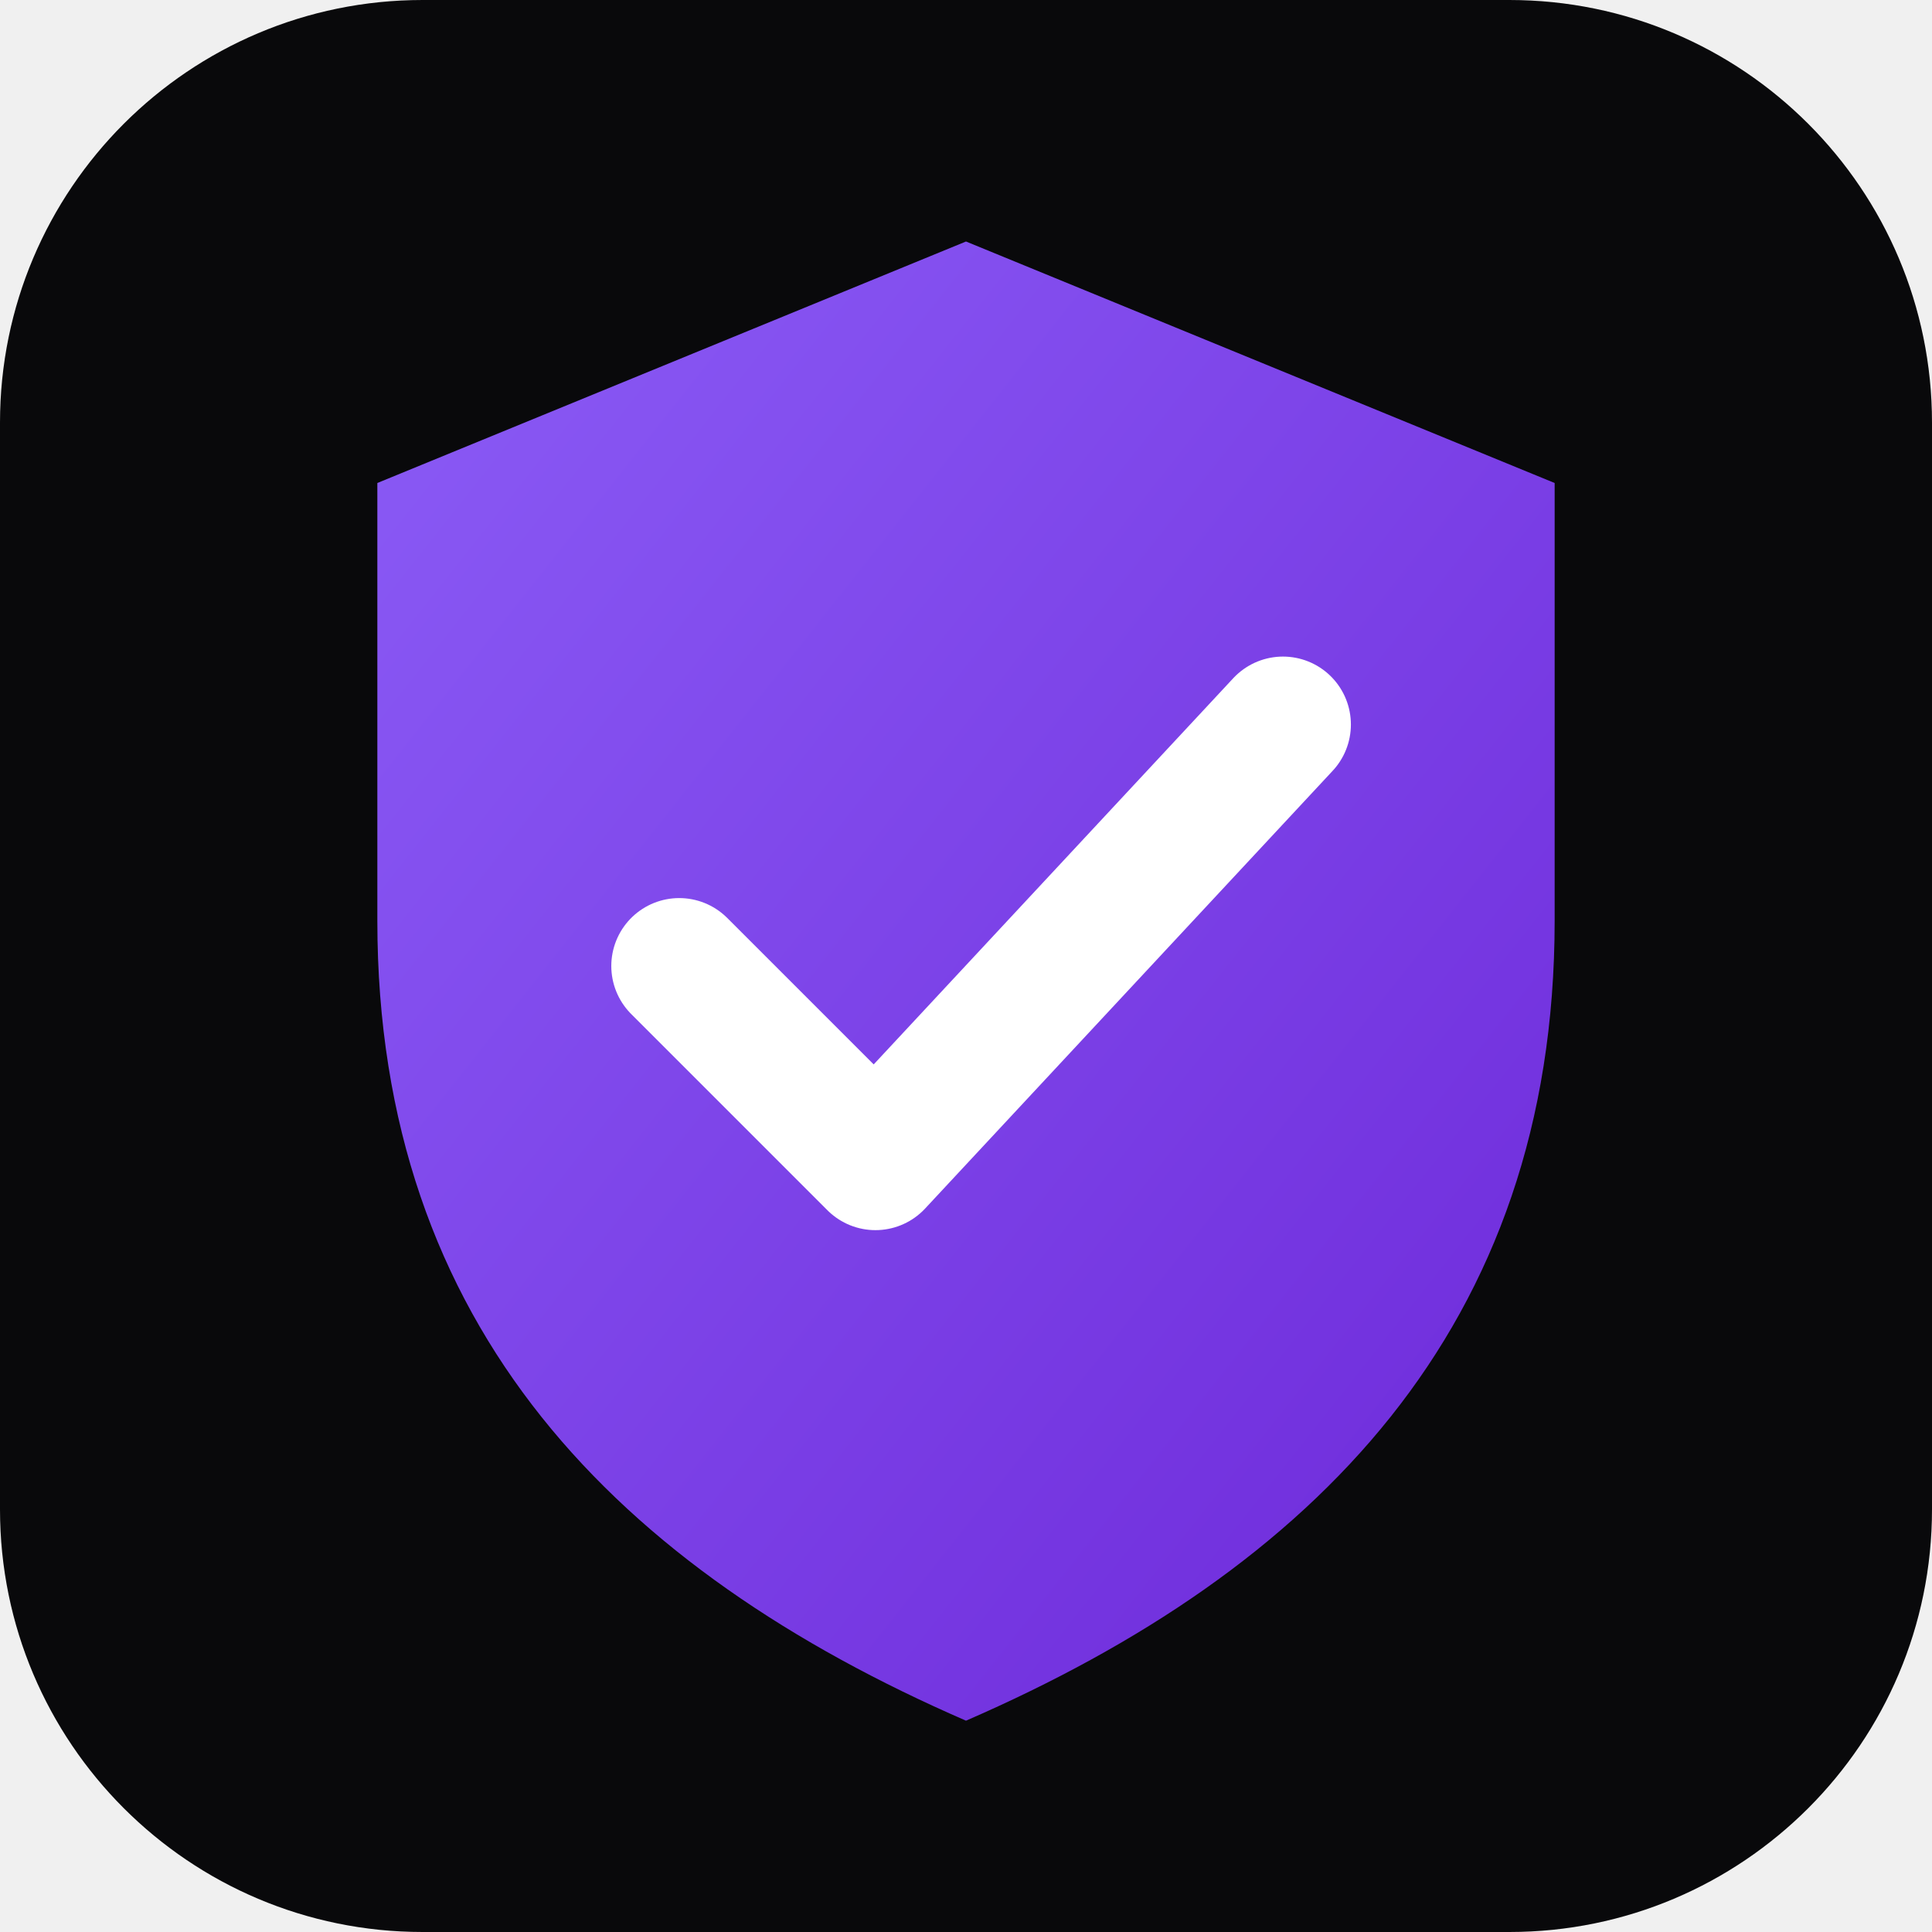
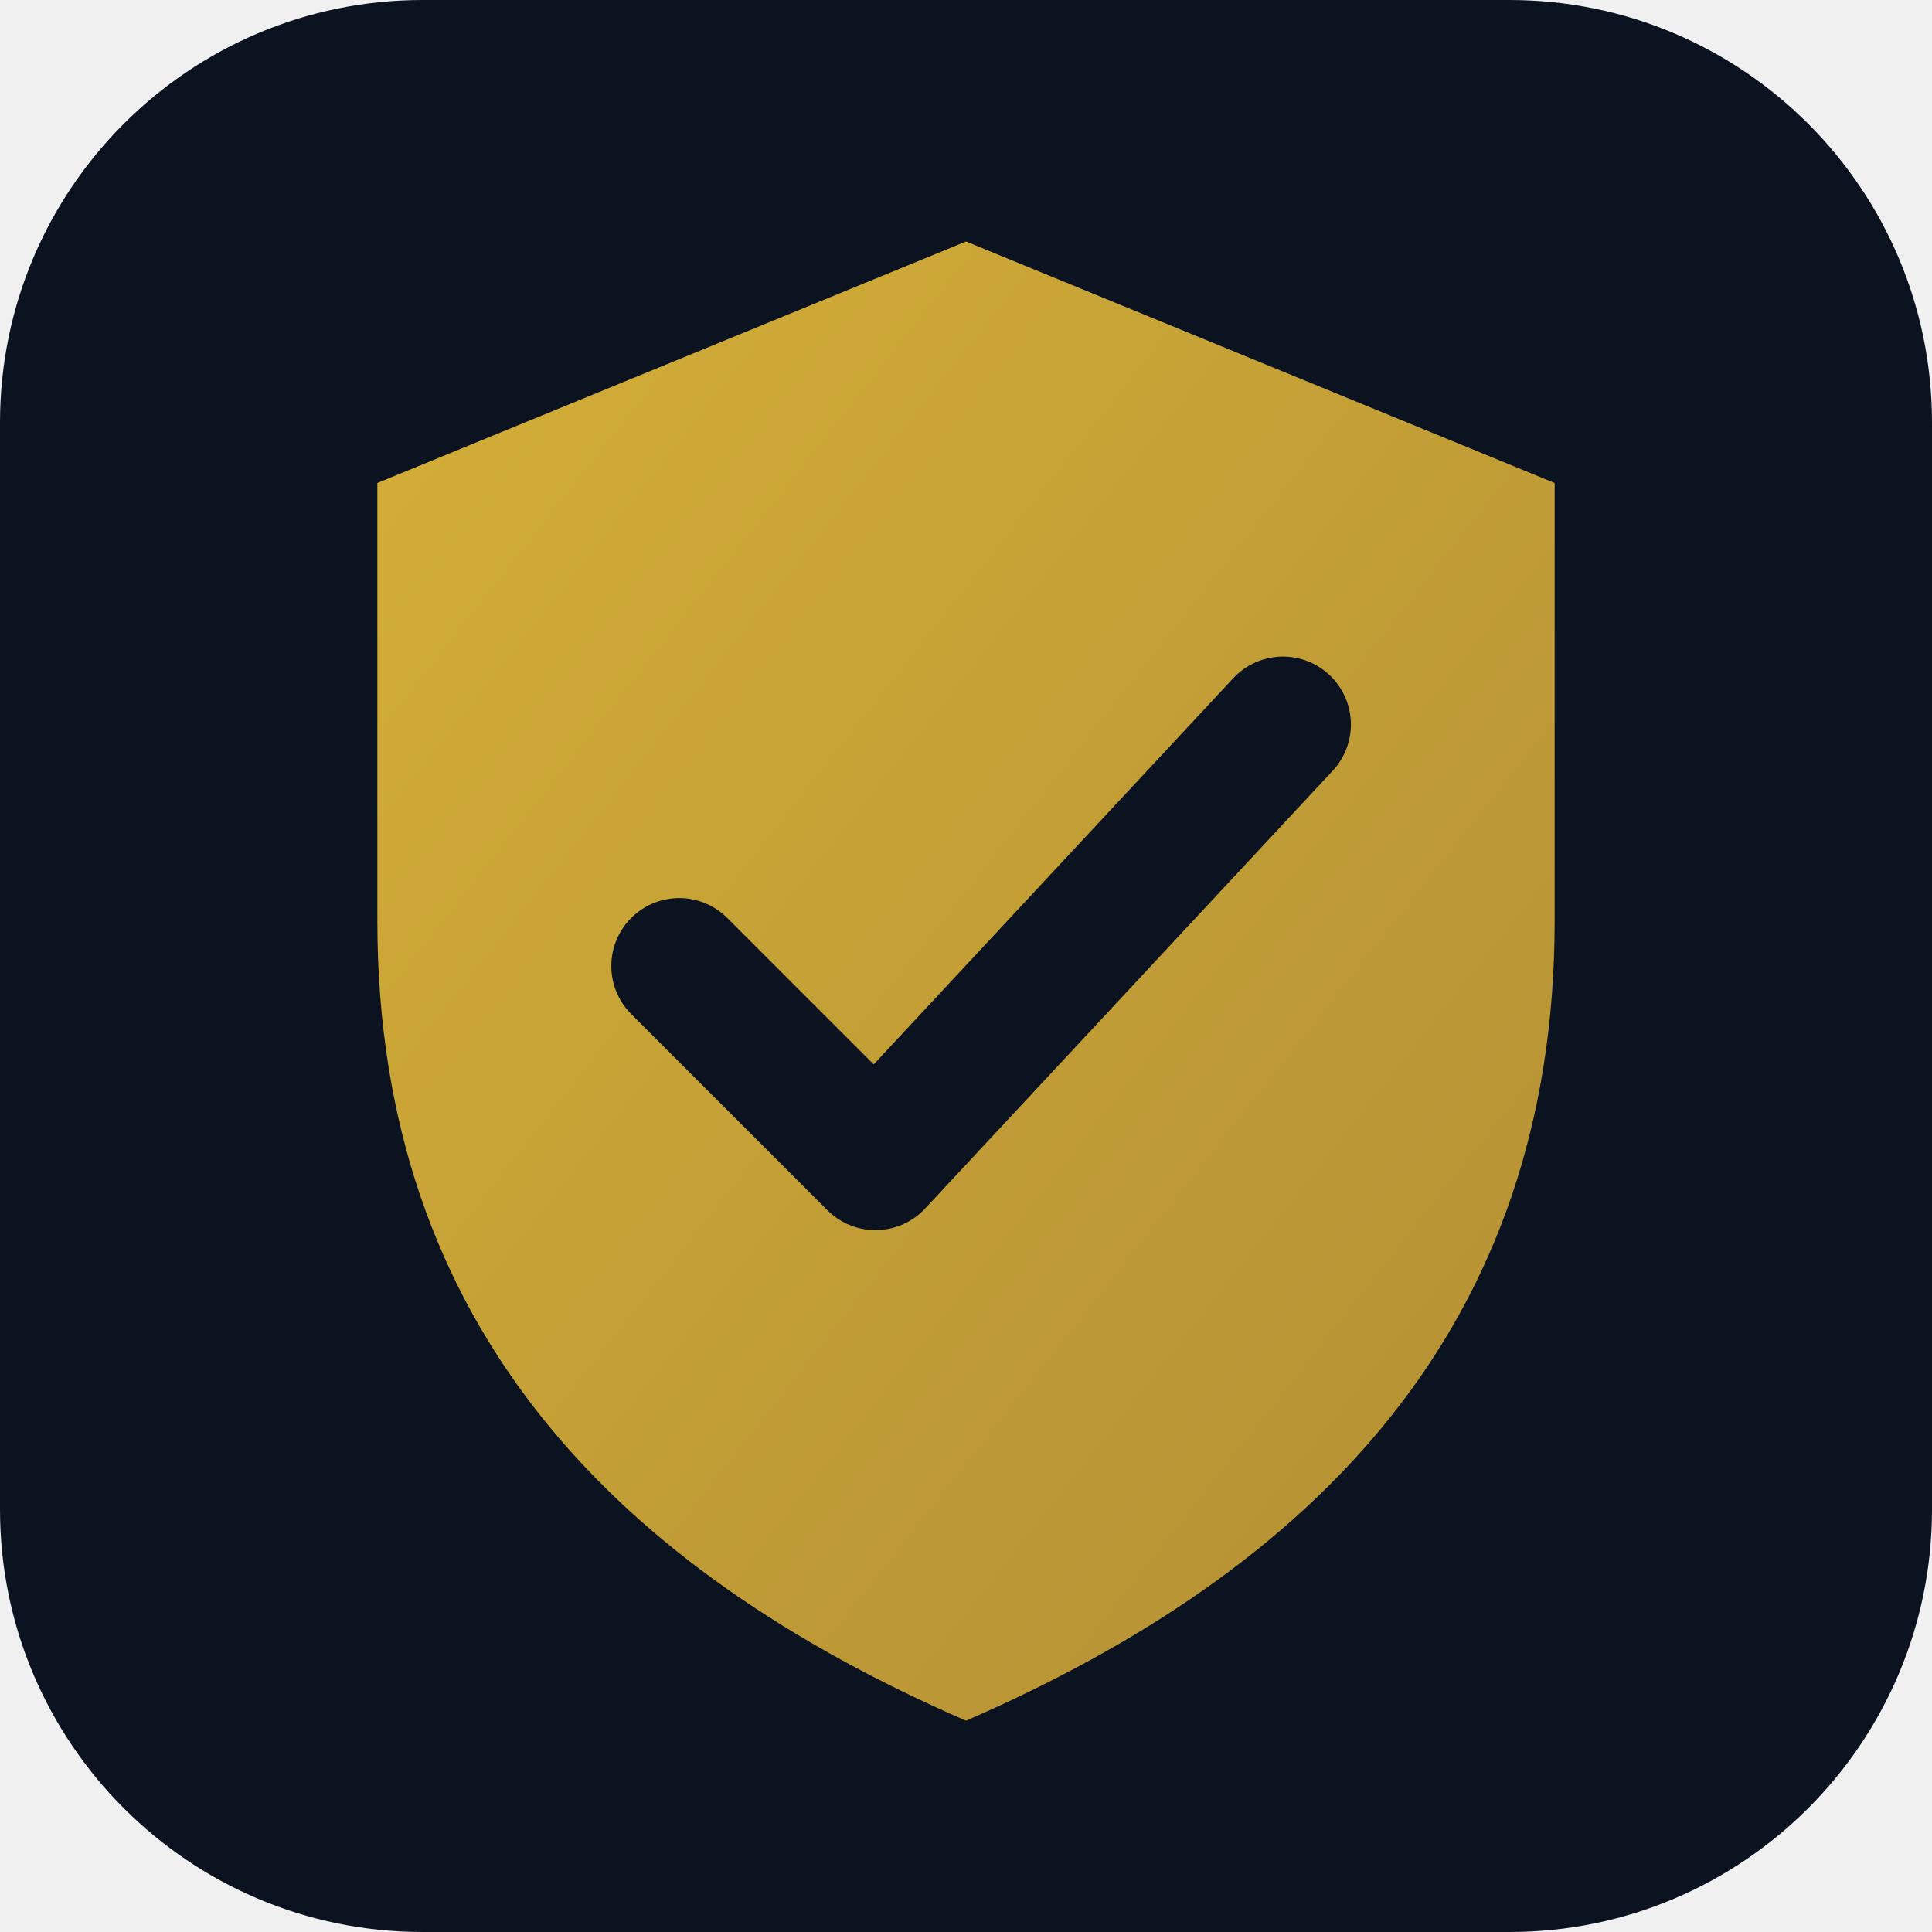
<svg xmlns="http://www.w3.org/2000/svg" viewBox="0 0 128 128">
  <defs>
    <linearGradient id="g" x1="0" y1="0" x2="1" y2="1">
-       <stop stop-color="#8b5cf6" />
-       <stop offset="1" stop-color="#6d28d9" />
+       <stop stop-color="#d4af37" />
+       <stop offset="1" stop-color="#b28e35" />
    </linearGradient>
  </defs>
-   <rect width="128" height="128" rx="28" fill="#09090b" />
+   <rect width="128" height="128" rx="28" fill="#0b1220" />
  <path d="M64 16 103 32v29c0 27-16 43-39 53C41 104 25 88 25 61V32z" fill="url(#g)" />
-   <path d="m45 64 13 13 27-29" fill="none" stroke="#fff" stroke-linecap="round" stroke-linejoin="round" stroke-width="9" />
+   <path d="m45 64 13 13 27-29" fill="none" stroke="#0b1220" stroke-linecap="round" stroke-linejoin="round" stroke-width="9" />
</svg>
